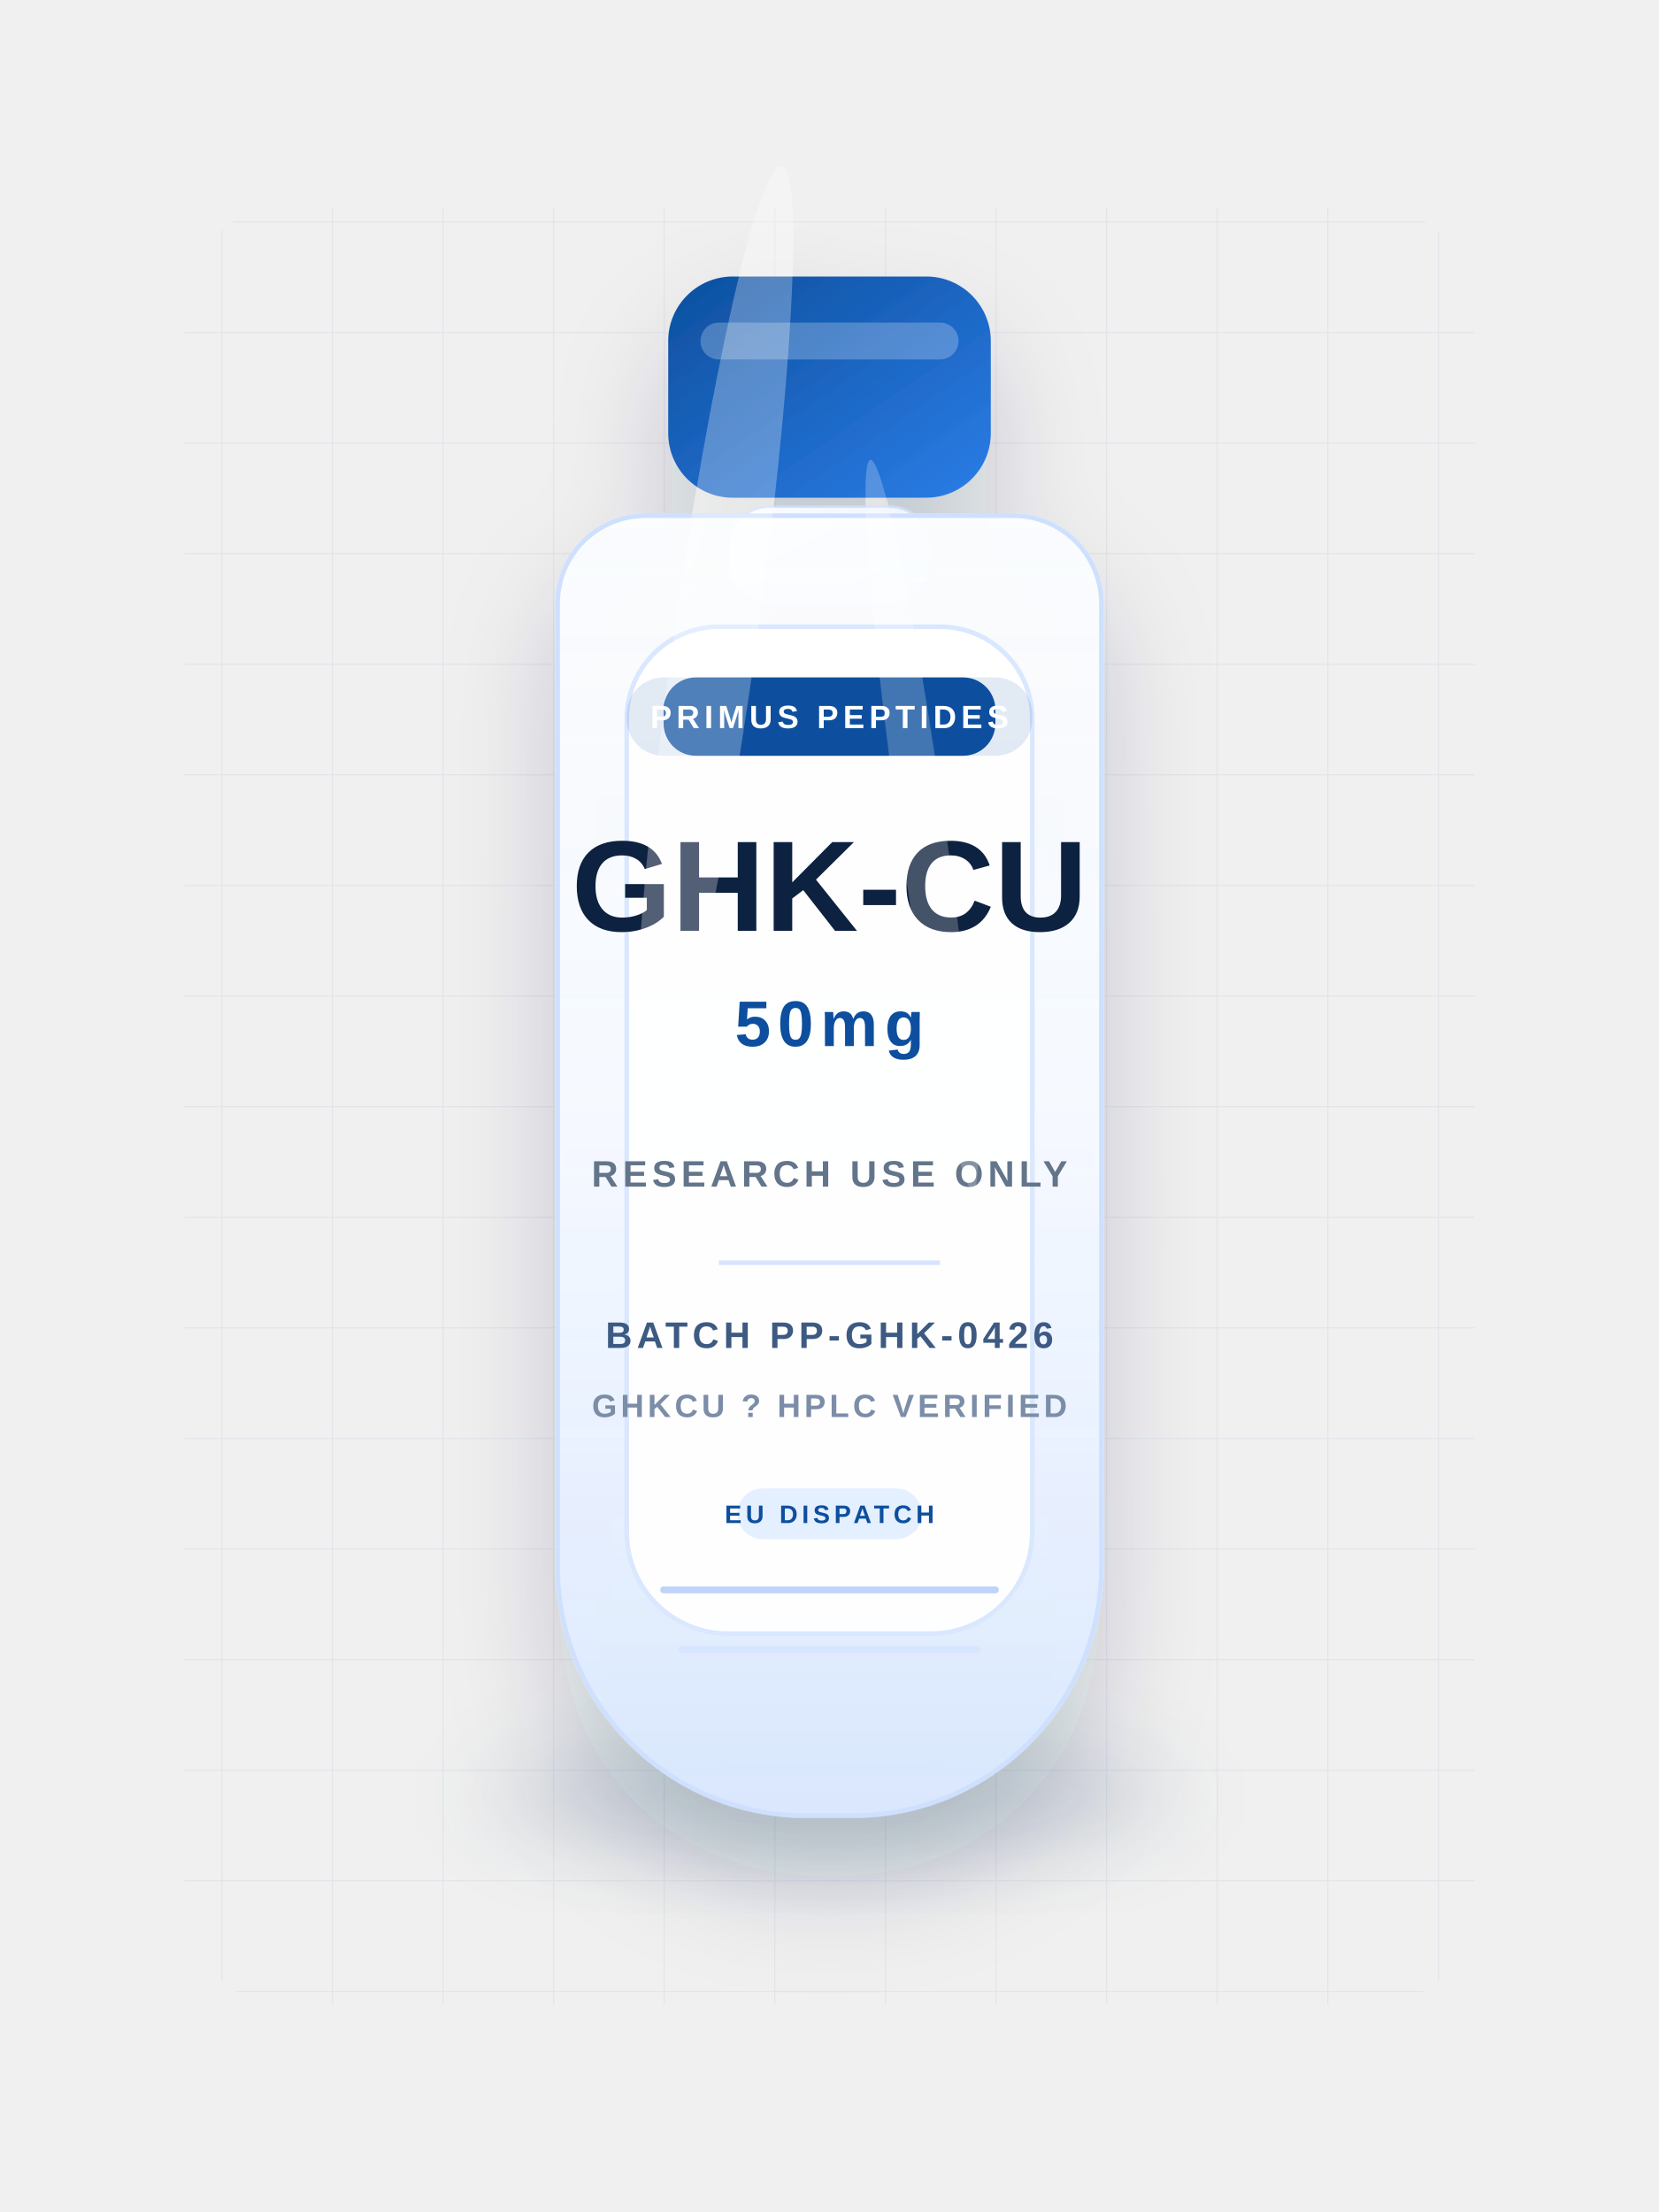
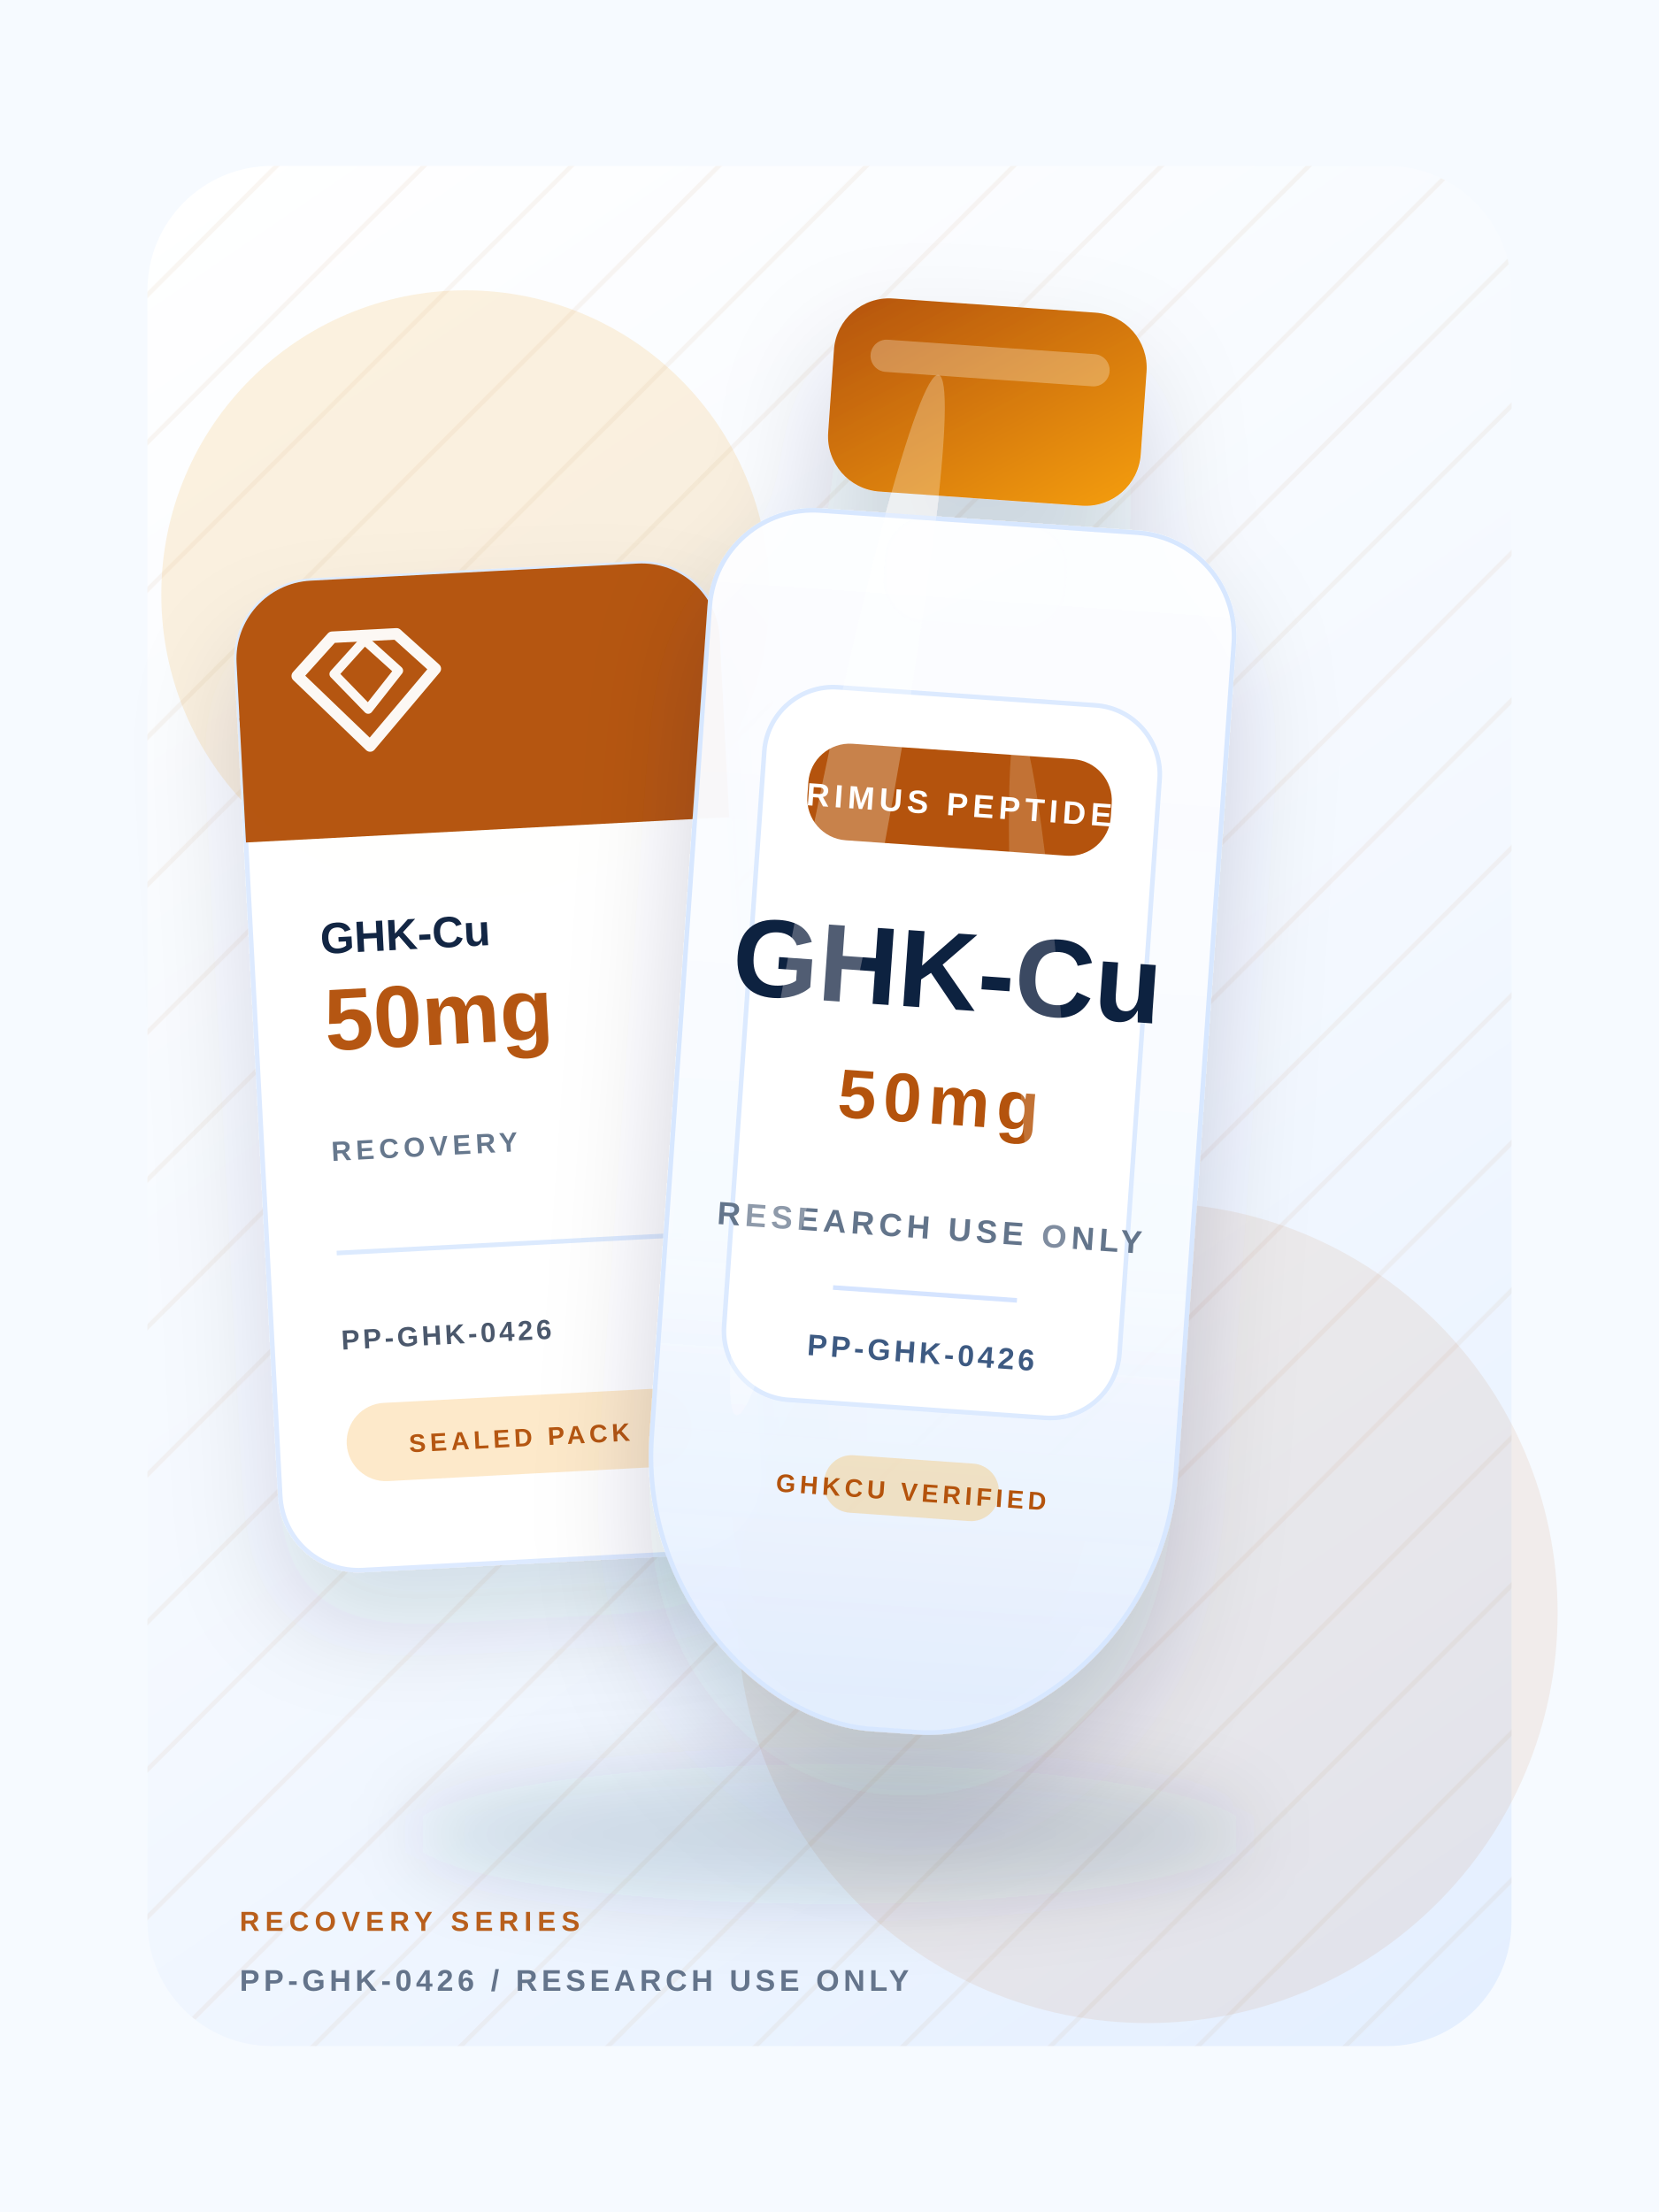
<svg xmlns="http://www.w3.org/2000/svg" width="720" height="960" viewBox="0 0 720 960" fill="none">
  <defs>
-     <linearGradient id="body-ghk-cu-50mg" x1="0" y1="140" x2="0" y2="780" gradientUnits="userSpaceOnUse">
-       <stop stop-color="#ffffff" stop-opacity="0.92" />
-       <stop offset="0.55" stop-color="#f5f9ff" stop-opacity="0.98" />
-       <stop offset="1" stop-color="#dbe9ff" stop-opacity="0.95" />
+     <linearGradient id="panel-ghk-cu-50mg" x1="84" y1="72" x2="638" y2="880" gradientUnits="userSpaceOnUse">
+       <stop stop-color="#ffffff" />
+       <stop offset="0.58" stop-color="#f3f8ff" />
+       <stop offset="1" stop-color="#e4efff" />
+     </linearGradient>
+     <linearGradient id="body-ghk-cu-50mg" x1="0" y1="120" x2="0" y2="820" gradientUnits="userSpaceOnUse">
+       <stop stop-color="#ffffff" stop-opacity="0.96" />
+       <stop offset="0.6" stop-color="#f7fbff" stop-opacity="0.98" />
+       <stop offset="1" stop-color="#dceaff" stop-opacity="0.95" />
    </linearGradient>
    <linearGradient id="neck-ghk-cu-50mg" x1="0" y1="0" x2="1" y2="1">
-       <stop stop-color="#ffffff" stop-opacity="0.95" />
-       <stop offset="1" stop-color="#e3eeff" stop-opacity="0.9" />
+       <stop stop-color="#ffffff" />
+       <stop offset="1" stop-color="#e5f0ff" />
    </linearGradient>
    <linearGradient id="cap-ghk-cu-50mg" x1="0" y1="0" x2="1" y2="1">
-       <stop stop-color="#0d4f9e" />
-       <stop offset="1" stop-color="#2b7de7" />
+       <stop stop-color="#b45309" />
+       <stop offset="1" stop-color="#f59e0b" />
    </linearGradient>
-     <filter id="shadow-ghk-cu-50mg" x="120" y="70" width="500" height="820" filterUnits="userSpaceOnUse" color-interpolation-filters="sRGB">
-       <feDropShadow dx="0" dy="28" stdDeviation="24" flood-color="#0f2549" flood-opacity="0.18" />
+     <pattern id="pattern-ghk-cu-50mg" width="64" height="64" patternUnits="userSpaceOnUse">
+       <path d="M0 64L64 0M-16 16L16 -16M48 80L80 48" stroke="#b45309" stroke-opacity="0.055" stroke-width="2" />
+     </pattern>
+     <filter id="shadow-ghk-cu-50mg" x="40" y="50" width="620" height="850" filterUnits="userSpaceOnUse" color-interpolation-filters="sRGB">
+       <feDropShadow dx="0" dy="30" stdDeviation="25" flood-color="#0f2549" flood-opacity="0.18" />
    </filter>
-     <filter id="soft-shadow-ghk-cu-50mg" x="170" y="710" width="380" height="120" filterUnits="userSpaceOnUse" color-interpolation-filters="sRGB">
-       <feGaussianBlur stdDeviation="18" />
+     <filter id="card-shadow-ghk-cu-50mg" x="40" y="180" width="320" height="600" filterUnits="userSpaceOnUse" color-interpolation-filters="sRGB">
+       <feDropShadow dx="0" dy="24" stdDeviation="22" flood-color="#0f2549" flood-opacity="0.14" />
    </filter>
-     <pattern id="grid-ghk-cu-50mg" width="48" height="48" patternUnits="userSpaceOnUse">
-       <path d="M48 0H0V48" stroke="#0d4f9e" stroke-opacity="0.06" />
-     </pattern>
+     <filter id="floor-ghk-cu-50mg" x="130" y="730" width="460" height="130" filterUnits="userSpaceOnUse">
+       <feGaussianBlur stdDeviation="16" />
+     </filter>
  </defs>
-   <rect width="720" height="960" fill="none" />
-   <rect x="80" y="90" width="560" height="780" rx="44" fill="url(#grid-ghk-cu-50mg)" />
-   <ellipse cx="360" cy="780" rx="150" ry="26" fill="#173865" fill-opacity="0.15" filter="url(#soft-shadow-ghk-cu-50mg)" />
-   <g filter="url(#shadow-ghk-cu-50mg)">
-     <rect x="290" y="120" width="140" height="96" rx="28" fill="url(#cap-ghk-cu-50mg)" />
-     <rect x="304" y="140" width="112" height="16" rx="8" fill="#ffffff" fill-opacity="0.24" />
-     <rect x="316" y="220" width="88" height="42" rx="18" fill="url(#neck-ghk-cu-50mg)" stroke="#c7daff" stroke-opacity="0.7" />
-     <path d="M242 262C242 240.909 259.091 223.818 280.182 223.818H439.818C460.909 223.818 478 240.909 478 262V680C478 739.647 429.647 788 370 788H350C290.353 788 242 739.647 242 680V262Z" fill="url(#body-ghk-cu-50mg)" stroke="#cfe0ff" stroke-width="2" />
-     <path d="M272 312C272 289.909 289.909 272 312 272H408C430.091 272 448 289.909 448 312V665C448 689.301 428.301 709 404 709H316C291.699 709 272 689.301 272 665V312Z" fill="#ffffff" fill-opacity="0.96" stroke="#d9e7ff" stroke-width="2" />
-     <rect x="272" y="294" width="176" height="34" rx="16" fill="#0d4f9e" fill-opacity="0.12" />
-     <rect x="288" y="294" width="144" height="34" rx="14" fill="#0d4f9e" />
-     <text x="360" y="316" text-anchor="middle" font-family="Arial, Helvetica, sans-serif" font-size="14" font-weight="700" letter-spacing="2" fill="#ffffff">PRIMUS PEPTIDES</text>
-     <text x="360" y="404" text-anchor="middle" font-family="Arial, Helvetica, sans-serif" font-size="56" font-weight="700" fill="#10213f">GHK-CU</text>
-     <text x="360" y="454" text-anchor="middle" font-family="Arial, Helvetica, sans-serif" font-size="28" font-weight="700" letter-spacing="3" fill="#0d4f9e">50mg</text>
-     <text x="360" y="515" text-anchor="middle" font-family="Arial, Helvetica, sans-serif" font-size="16" font-weight="700" letter-spacing="2" fill="#64748b">RESEARCH USE ONLY</text>
-     <line x1="312" y1="548" x2="408" y2="548" stroke="#d5e4ff" stroke-width="2" />
-     <text x="360" y="585" text-anchor="middle" font-family="Arial, Helvetica, sans-serif" font-size="16" font-weight="700" letter-spacing="2" fill="#3e5a82">BATCH PP-GHK-0426</text>
-     <text x="360" y="615" text-anchor="middle" font-family="Arial, Helvetica, sans-serif" font-size="14" font-weight="600" letter-spacing="1.6" fill="#7c8da8">GHKCU ? HPLC VERIFIED</text>
-     <rect x="320" y="646" width="80" height="22" rx="11" fill="#e4efff" />
-     <text x="360" y="661" text-anchor="middle" font-family="Arial, Helvetica, sans-serif" font-size="11" font-weight="700" letter-spacing="1.8" fill="#0d4f9e">EU DISPATCH</text>
-     <ellipse cx="310" cy="280" rx="18" ry="210" fill="#ffffff" fill-opacity="0.28" transform="rotate(8 310 280)" />
-     <ellipse cx="400" cy="358" rx="10" ry="160" fill="#ffffff" fill-opacity="0.22" transform="rotate(-8 400 358)" />
-     <path d="M288 690H432" stroke="#bfd4f8" stroke-width="3" stroke-linecap="round" />
-     <path d="M296 716H424" stroke="#d7e6ff" stroke-width="3" stroke-linecap="round" />
+   <rect width="720" height="960" rx="0" fill="#f6faff" />
+   <rect x="64" y="72" width="592" height="816" rx="54" fill="url(#panel-ghk-cu-50mg)" />
+   <rect x="64" y="72" width="592" height="816" rx="54" fill="url(#pattern-ghk-cu-50mg)" opacity="0.9" />
+   <circle cx="202" cy="258" r="132" fill="#f59e0b" fill-opacity="0.13" />
+   <circle cx="498" cy="700" r="178" fill="#b45309" fill-opacity="0.08" />
+   <ellipse cx="360" cy="796" rx="182" ry="30" fill="#0f2549" fill-opacity="0.14" filter="url(#floor-ghk-cu-50mg)" />
+   <g transform="rotate(-3 217 463)" filter="url(#card-shadow-ghk-cu-50mg)" opacity="0.98">
+     <rect x="112" y="248" width="210" height="430" rx="34" fill="#ffffff" stroke="#dceaff" stroke-width="2" />
+     <rect x="112" y="248" width="210" height="92" rx="34" fill="#b45309" />
+     <rect x="112" y="306" width="210" height="54" fill="#b45309" />
+     <g transform="translate(138 273)" opacity="0.96">
+       <path d="M0 16L16 0H44L60 16L30 48L0 16Z" fill="none" stroke="#ffffff" stroke-width="5" stroke-linejoin="round" />
+       <path d="M16 16L30 2L44 16L30 32L16 16Z" fill="none" stroke="#ffffff" stroke-width="4" stroke-linejoin="round" />
+     </g>
+     <text x="142" y="410" font-family="Arial, Helvetica, sans-serif" font-size="19" font-weight="800" fill="#10213f">GHK-Cu</text>
+     <text x="142" y="452" font-family="Arial, Helvetica, sans-serif" font-size="38" font-weight="900" fill="#b45309">50mg</text>
+     <text x="142" y="500" font-family="Arial, Helvetica, sans-serif" font-size="12" font-weight="800" letter-spacing="2" fill="#64748b">RECOVERY</text>
+     <line x1="142" y1="540" x2="292" y2="540" stroke="#dbeafe" stroke-width="2" />
+     <text x="142" y="582" font-family="Arial, Helvetica, sans-serif" font-size="12" font-weight="800" letter-spacing="1.4" fill="#475569">PP-GHK-0426</text>
+     <rect x="142" y="606" width="150" height="34" rx="17" fill="#f59e0b" fill-opacity="0.22" />
+     <text x="217" y="628" text-anchor="middle" font-family="Arial, Helvetica, sans-serif" font-size="11" font-weight="900" letter-spacing="1.8" fill="#b45309">SEALED PACK</text>
  </g>
+   <g transform="rotate(4 414 382) scale(1)" filter="url(#shadow-ghk-cu-50mg)">
+     <rect x="346" y="132" width="136" height="84" rx="24" fill="url(#cap-ghk-cu-50mg)" />
+     <rect x="362" y="150" width="104" height="14" rx="7" fill="#ffffff" fill-opacity="0.28" />
+     <rect x="375" y="226" width="78" height="45" rx="18" fill="url(#neck-ghk-cu-50mg)" stroke="#d8e7ff" />
+     <path d="M300 271C300 246 320 226 345 226H483C508 226 528 246 528 271V632C528 702 470 752 424 752H404C358 752 300 702 300 632V271Z" fill="url(#body-ghk-cu-50mg)" stroke="#d7e7ff" stroke-width="2" />
+     <rect x="328" y="302" width="172" height="310" rx="30" fill="#ffffff" fill-opacity="0.98" stroke="#dceaff" stroke-width="2" />
+     <rect x="348" y="326" width="132" height="42" rx="18" fill="#b45309" />
+     <text x="414" y="354" text-anchor="middle" font-family="Arial, Helvetica, sans-serif" font-size="14" font-weight="800" letter-spacing="2" fill="#ffffff">PRIMUS PEPTIDES</text>
+     <text x="414" y="438" text-anchor="middle" font-family="Arial, Helvetica, sans-serif" font-size="48" font-weight="800" fill="#10213f">GHK-Cu</text>
+     <text x="414" y="488" text-anchor="middle" font-family="Arial, Helvetica, sans-serif" font-size="30" font-weight="800" letter-spacing="3" fill="#b45309">50mg</text>
+     <text x="414" y="538" text-anchor="middle" font-family="Arial, Helvetica, sans-serif" font-size="14" font-weight="800" letter-spacing="2" fill="#64748b">RESEARCH USE ONLY</text>
+     <line x1="374" y1="562" x2="454" y2="562" stroke="#d5e4ff" stroke-width="2" />
+     <text x="414" y="592" text-anchor="middle" font-family="Arial, Helvetica, sans-serif" font-size="13" font-weight="800" letter-spacing="1.5" fill="#3e5a82">PP-GHK-0426</text>
+     <rect x="376" y="634" width="76" height="25" rx="12" fill="#f59e0b" fill-opacity="0.24" />
+     <text x="414" y="652" text-anchor="middle" font-family="Arial, Helvetica, sans-serif" font-size="11" font-weight="800" letter-spacing="1.8" fill="#b45309">GHKCU VERIFIED</text>
+     <ellipse cx="364" cy="392" rx="16" ry="230" fill="#ffffff" fill-opacity="0.27" transform="rotate(7 364 392)" />
+     <ellipse cx="458" cy="462" rx="10" ry="150" fill="#ffffff" fill-opacity="0.18" transform="rotate(-8 458 462)" />
+   </g>
+   <text x="104" y="838" font-family="Arial, Helvetica, sans-serif" font-size="12" font-weight="900" letter-spacing="2.4" fill="#b45309" opacity="0.92">RECOVERY SERIES</text>
+   <text x="104" y="864" font-family="Arial, Helvetica, sans-serif" font-size="13" font-weight="800" letter-spacing="1.8" fill="#64748b">PP-GHK-0426 / RESEARCH USE ONLY</text>
</svg>
